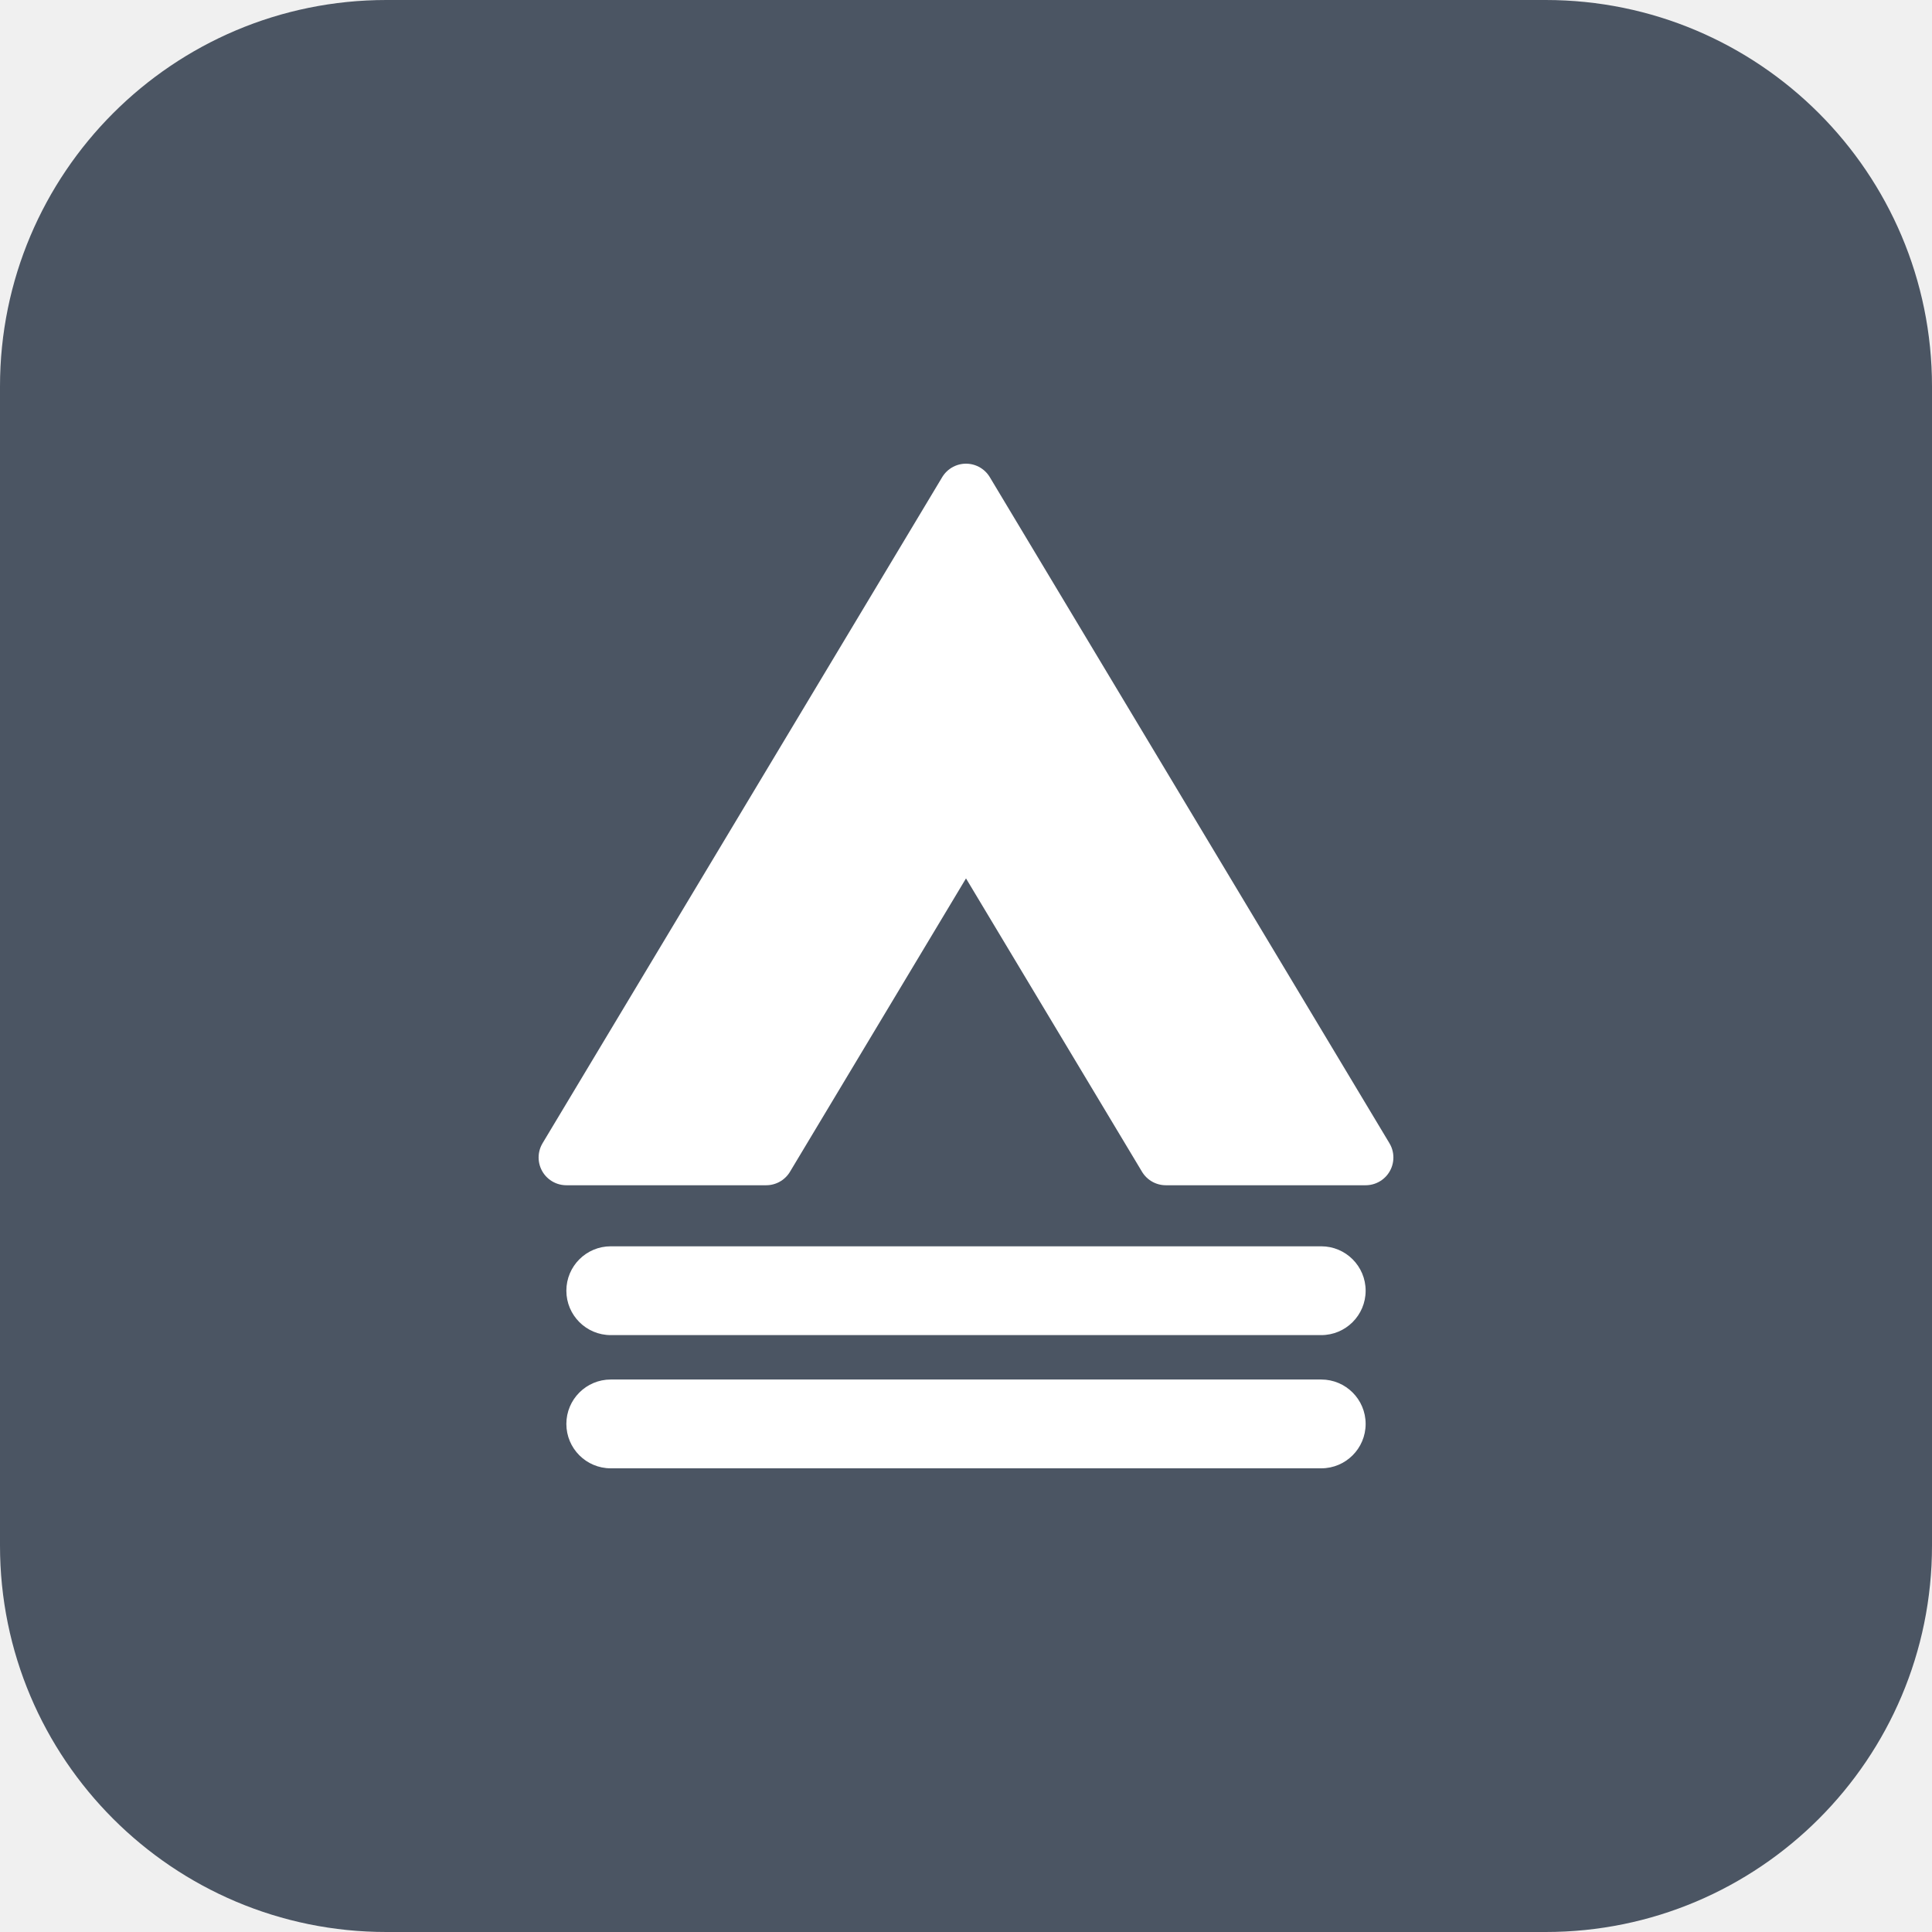
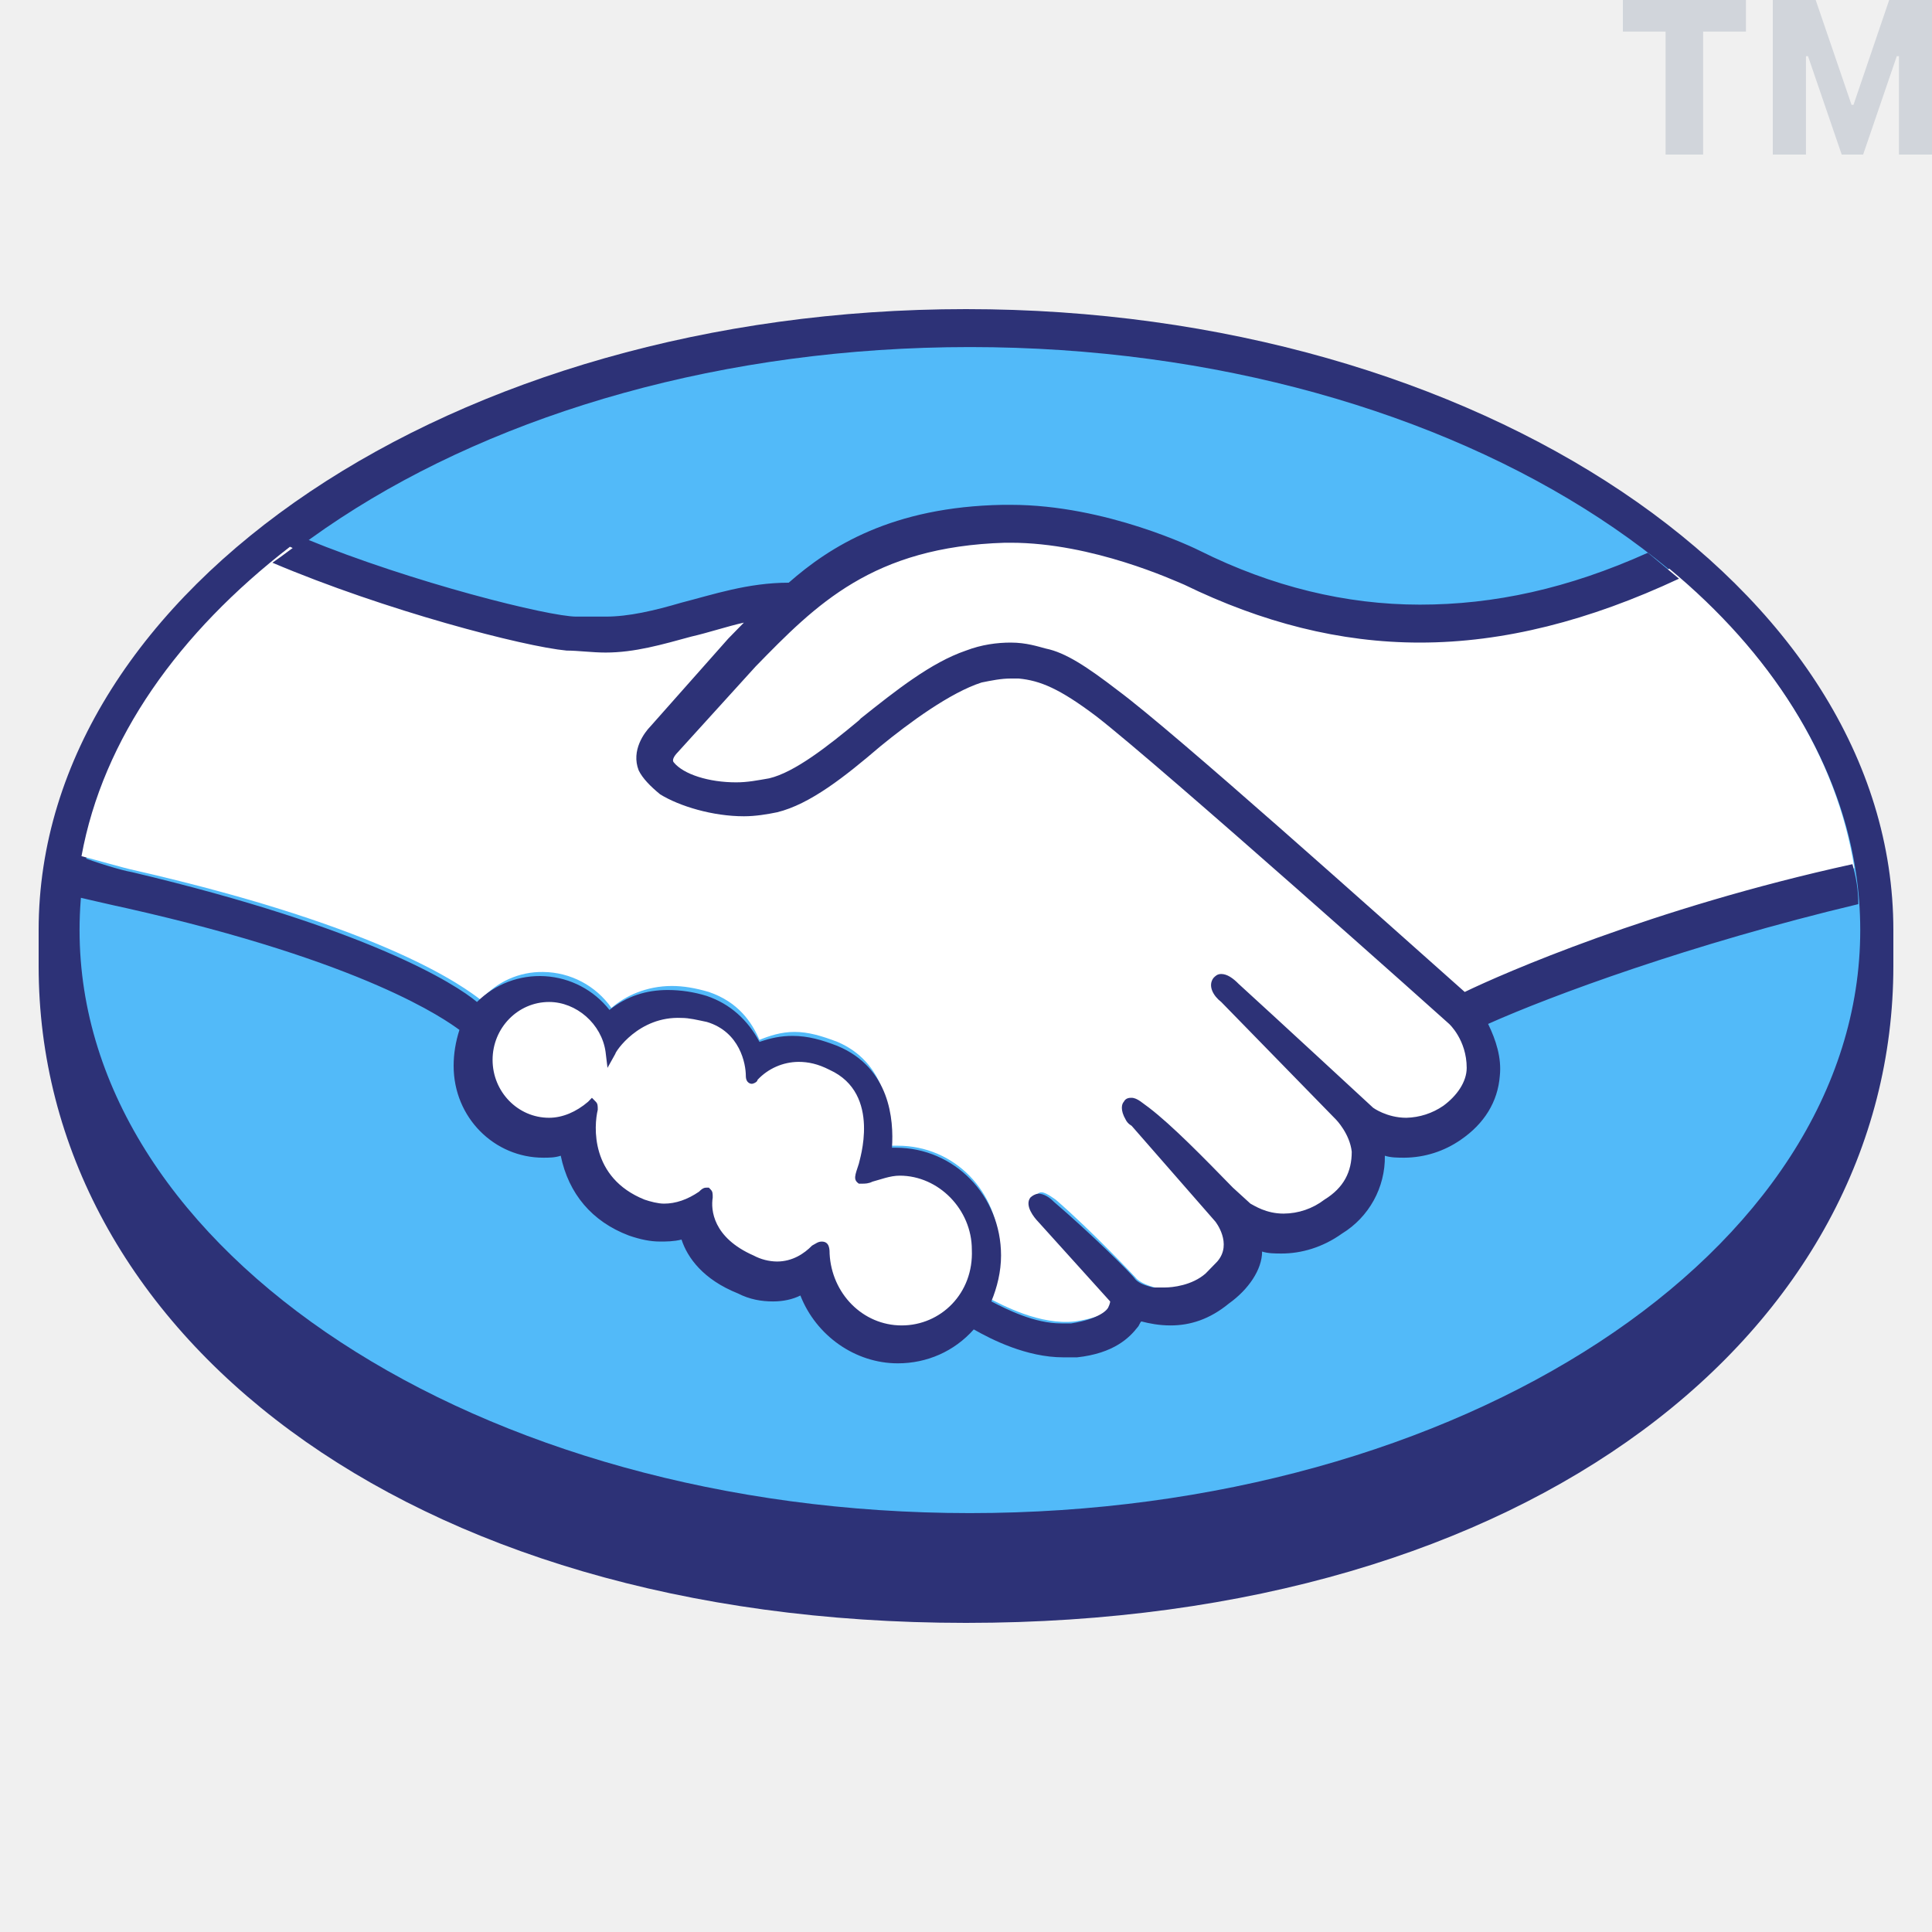
<svg xmlns="http://www.w3.org/2000/svg" width="50" height="50" viewBox="0 0 50 50">
-   <rect width="50" height="50" rx="10" fill="#4B5563" />
-   <g transform="translate(25 25) scale(0.57459) translate(-32 -33.375)">
-     <path d="M32 12 L50 42 H41 L32 27 L23 42 H14 Z" fill="#FFFFFF" stroke="#FFFFFF" stroke-width="2.5" stroke-linejoin="round" />
-     <rect x="14" y="46" width="36" height="4" rx="2" fill="#FFFFFF" />
-     <rect x="14" y="52" width="36" height="4" rx="2" fill="#FFFFFF" />
-   </g>
+   <path d="M43.105 4h.972V.818h1.108V0H42v.818h1.105V4Zm2.775 0h.858V1.453h.053L47.663 4h.555l.871-2.547h.056V4H50V0h-1.108l-.924 2.714h-.05L46.99 0h-1.11v4Z" fill="#D1D5DB" />
+   <path d="M49 24.07C49 15.234 38.26 8 25 8S1 15.234 1 24.07V25c0 9.404 9.378 17 24 17 14.672 0 24-7.596 24-17v-.93Z" fill="#2D3277" />
+   <path d="M48.143 24.07c0 8.32-10.337 15.089-23.042 15.089-12.706 0-23.042-6.77-23.042-15.088 0-8.32 10.336-15.089 23.042-15.089 12.706 0 23.042 6.77 23.042 15.089Z" fill="#52BAF9" />
+   <path d="M17.437 19.317s-.252.258-.1.465c.352.465 1.462.723 2.621.465.656-.155 1.563-.878 2.37-1.55.908-.724 1.815-1.499 2.723-1.757.958-.31 1.563-.155 1.966-.052.454.155.958.465 1.815 1.085 1.563 1.189 7.916 6.873 9.026 7.855.857-.414 4.79-2.119 10.134-3.36-.454-2.893-2.168-5.58-4.79-7.75-3.63 1.55-8.118 2.377-12.504.207 0 0-2.37-1.137-4.74-1.085-3.479.103-4.94 1.601-6.554 3.255l-1.967 2.222Z" fill="#fff" />
+   <path d="M37.605 26.447c-.05-.051-7.462-6.665-9.126-7.957-.958-.724-1.512-.93-2.067-1.034-.303-.051-.706 0-1.008.104-.757.206-1.816.93-2.723 1.653-.958.775-1.815 1.499-2.622 1.654-1.059.258-2.32-.052-2.874-.465a1.328 1.328 0 0 1-.504-.569c-.202-.516.201-.93.252-.981l2.017-2.274.706-.723c-.656.103-1.26.258-1.866.413-.756.207-1.462.413-2.168.413-.303 0-1.916-.258-2.219-.361-1.865-.517-3.479-1.034-5.899-2.17-2.874 2.221-4.84 4.96-5.395 8.008.404.104 1.11.31 1.362.362 6.554 1.499 8.571 3.049 8.974 3.359a2.074 2.074 0 0 1 1.614-.724 2.18 2.18 0 0 1 1.765.93c.353-.31.907-.568 1.563-.568.302 0 .605.052.958.155.756.258 1.109.775 1.31 1.24.253-.103.555-.206.908-.206s.706.103 1.11.258c1.21.517 1.411 1.757 1.31 2.687h.252c1.463 0 2.622 1.188 2.622 2.687 0 .465-.1.878-.302 1.24.403.207 1.361.723 2.269.62.706-.103.958-.31 1.058-.465.05-.103.152-.207.05-.31l-1.865-2.119s-.302-.31-.201-.413c.1-.103.302.052.454.155.957.827 2.067 2.015 2.067 2.015s.1.155.504.259c.353.051 1.008 0 1.462-.362.1-.103.252-.207.303-.31.453-.62-.05-1.24-.05-1.24l-2.169-2.48s-.302-.31-.202-.414c.101-.103.303.052.454.155.706.569 1.664 1.602 2.572 2.532.201.155 1.008.672 2.067-.052.655-.465.807-.981.756-1.395-.05-.516-.454-.93-.454-.93l-2.924-3.048s-.302-.259-.202-.414c.101-.103.303.052.454.155.958.827 3.48 3.204 3.48 3.204.05 0 .907.672 2.016-.052.403-.258.655-.62.655-1.085.05-.672-.504-1.137-.504-1.137Z" fill="#fff" />
+   <path d="M23.336 30.323c-.454 0-.958.258-1.009.258-.05 0 0-.207.05-.31.051-.103.656-1.963-.806-2.635-1.11-.517-1.815.051-2.017.31-.05.051-.1.051-.1 0 0-.31-.152-1.24-1.16-1.55-1.412-.465-2.27.568-2.521.93-.101-.827-.756-1.447-1.614-1.447-.907 0-1.613.723-1.613 1.653s.706 1.654 1.613 1.654c.454 0 .807-.155 1.11-.465v.052c-.05.413-.202 1.911 1.31 2.48.606.258 1.11.052 1.564-.259.15-.103.15-.051.15.052-.05.362 0 1.188 1.16 1.654.858.361 1.362 0 1.664-.31.152-.156.202-.104.202.103.05 1.085.958 1.963 2.017 1.963 1.11 0 2.017-.93 2.017-2.067 0-1.136-.908-2.066-2.017-2.066Z" fill="#fff" />
+   <path d="M37.907 25.672c-2.269-2.015-7.512-6.717-8.975-7.802-.806-.62-1.36-.982-1.865-1.085-.202-.052-.504-.155-.908-.155-.353 0-.756.052-1.16.207-.907.31-1.814 1.033-2.722 1.756l-.05.052c-.807.672-1.664 1.343-2.32 1.498-.302.052-.554.104-.857.104-.706 0-1.361-.207-1.613-.517-.05-.052 0-.155.1-.258l2.017-2.222c1.563-1.602 3.026-3.1 6.454-3.204h.151c2.118 0 4.236.982 4.488 1.085 2.017.982 4.033 1.499 6.1 1.499 2.169 0 4.387-.569 6.706-1.654-.252-.206-.554-.465-.806-.671-2.067.93-3.983 1.343-5.9 1.343-1.915 0-3.831-.465-5.697-1.395-.1-.052-2.42-1.188-4.89-1.188h-.202c-2.874.051-4.488 1.085-5.546 2.015-1.06 0-1.967.31-2.774.516-.706.207-1.361.362-1.966.362h-.756c-.706 0-4.236-.878-7.009-2.015-.302.207-.554.413-.857.62 2.924 1.24 6.504 2.17 7.614 2.274.302 0 .655.051 1.008.051.756 0 1.462-.207 2.218-.413.454-.104.908-.259 1.362-.362l-.404.413-2.016 2.274c-.152.155-.505.62-.303 1.137.1.206.303.413.555.62.504.31 1.361.568 2.168.568.302 0 .605-.051.857-.103.857-.207 1.765-.93 2.672-1.705.757-.62 1.815-1.395 2.622-1.654.252-.051.504-.103.756-.103h.202c.555.052 1.059.258 2.017.982 1.664 1.291 9.075 7.905 9.126 7.957 0 0 .454.414.454 1.137 0 .362-.252.723-.605.982a1.76 1.76 0 0 1-.958.31c-.505 0-.858-.259-.858-.259s-2.57-2.377-3.478-3.203c-.152-.155-.303-.259-.454-.259-.101 0-.152.052-.202.104-.151.206 0 .465.202.62l2.975 3.048s.352.362.403.827c0 .517-.202.93-.706 1.24a1.748 1.748 0 0 1-1.059.362c-.454 0-.756-.207-.857-.258l-.454-.414c-.756-.775-1.563-1.602-2.168-2.067-.151-.103-.302-.258-.454-.258-.05 0-.15 0-.201.103-.05.052-.101.207.05.465.05.104.151.155.151.155l2.168 2.48s.454.569.05 1.034l-.1.103-.202.207c-.353.31-.857.362-1.059.362h-.302c-.202-.052-.353-.103-.454-.207-.1-.155-1.21-1.24-2.117-2.015-.101-.103-.252-.207-.404-.207a.379.379 0 0 0-.201.104c-.152.206.1.516.201.62l1.866 2.067s0 .051-.05.155c-.051.103-.303.31-.959.413h-.252c-.706 0-1.412-.362-1.815-.569.151-.361.252-.774.252-1.188 0-1.55-1.21-2.79-2.722-2.79h-.101c.05-.724-.05-2.067-1.412-2.635-.403-.155-.756-.259-1.16-.259-.302 0-.554.052-.857.155-.302-.568-.756-.981-1.361-1.188a3.414 3.414 0 0 0-1.009-.155c-.554 0-1.058.155-1.512.516a2.298 2.298 0 0 0-3.429-.206c-.554-.465-2.823-1.912-8.924-3.359-.303-.052-.958-.258-1.361-.413-.05.31-.101.672-.152 1.033 0 0 1.11.259 1.362.31 6.201 1.395 8.268 2.894 8.621 3.152-.1.31-.15.62-.15.93 0 1.344 1.058 2.377 2.319 2.377.15 0 .302 0 .453-.051.202.981.807 1.705 1.765 2.066.302.104.555.155.807.155.151 0 .353 0 .554-.051.152.465.555 1.033 1.462 1.395.303.155.606.206.908.206.252 0 .504-.051.706-.154.403 1.033 1.412 1.756 2.521 1.756.756 0 1.462-.31 1.966-.878.454.258 1.362.723 2.32.723h.353c.958-.103 1.361-.516 1.563-.775.05-.051.05-.103.1-.155.202.052.454.104.757.104.504 0 1.008-.155 1.512-.569.505-.361.857-.878.857-1.343.152.051.354.051.505.051.504 0 1.059-.155 1.563-.516a2.32 2.32 0 0 0 1.109-2.015c.151.051.353.051.504.051a2.58 2.58 0 0 0 1.462-.465c.605-.413.958-.982 1.009-1.653.05-.465-.101-.93-.303-1.344 1.614-.723 5.244-2.067 9.58-3.1 0-.362-.05-.672-.151-1.034-5.193 1.137-9.076 2.842-10.034 3.307Zm-14.571 8.63c-1.009 0-1.815-.827-1.866-1.86 0-.104 0-.31-.201-.31-.101 0-.152.051-.252.103-.202.206-.505.413-.908.413a1.32 1.32 0 0 1-.605-.155c-1.059-.465-1.11-1.188-1.059-1.498 0-.104 0-.155-.05-.207l-.05-.052h-.051c-.05 0-.101 0-.202.104-.302.206-.605.31-.907.31-.152 0-.353-.052-.505-.104-1.411-.568-1.31-1.912-1.21-2.325 0-.103 0-.155-.05-.207l-.101-.103-.1.103c-.303.259-.656.414-1.01.414-.806 0-1.461-.672-1.461-1.499 0-.826.655-1.498 1.462-1.498.706 0 1.361.568 1.462 1.291l.05.414.202-.362c0-.052.605-.982 1.714-.93.202 0 .404.052.656.104.857.258 1.008 1.085 1.008 1.395 0 .206.151.206.151.206.05 0 .152-.051.152-.103a1.47 1.47 0 0 1 1.059-.465c.252 0 .504.052.806.207 1.362.62.757 2.377.757 2.428-.101.31-.152.413 0 .517h.1c.05 0 .152 0 .252-.052.202-.052.454-.155.706-.155 1.009 0 1.866.879 1.866 1.912.05 1.137-.807 1.964-1.815 1.964Z" fill="#2D3277" />
</svg>
